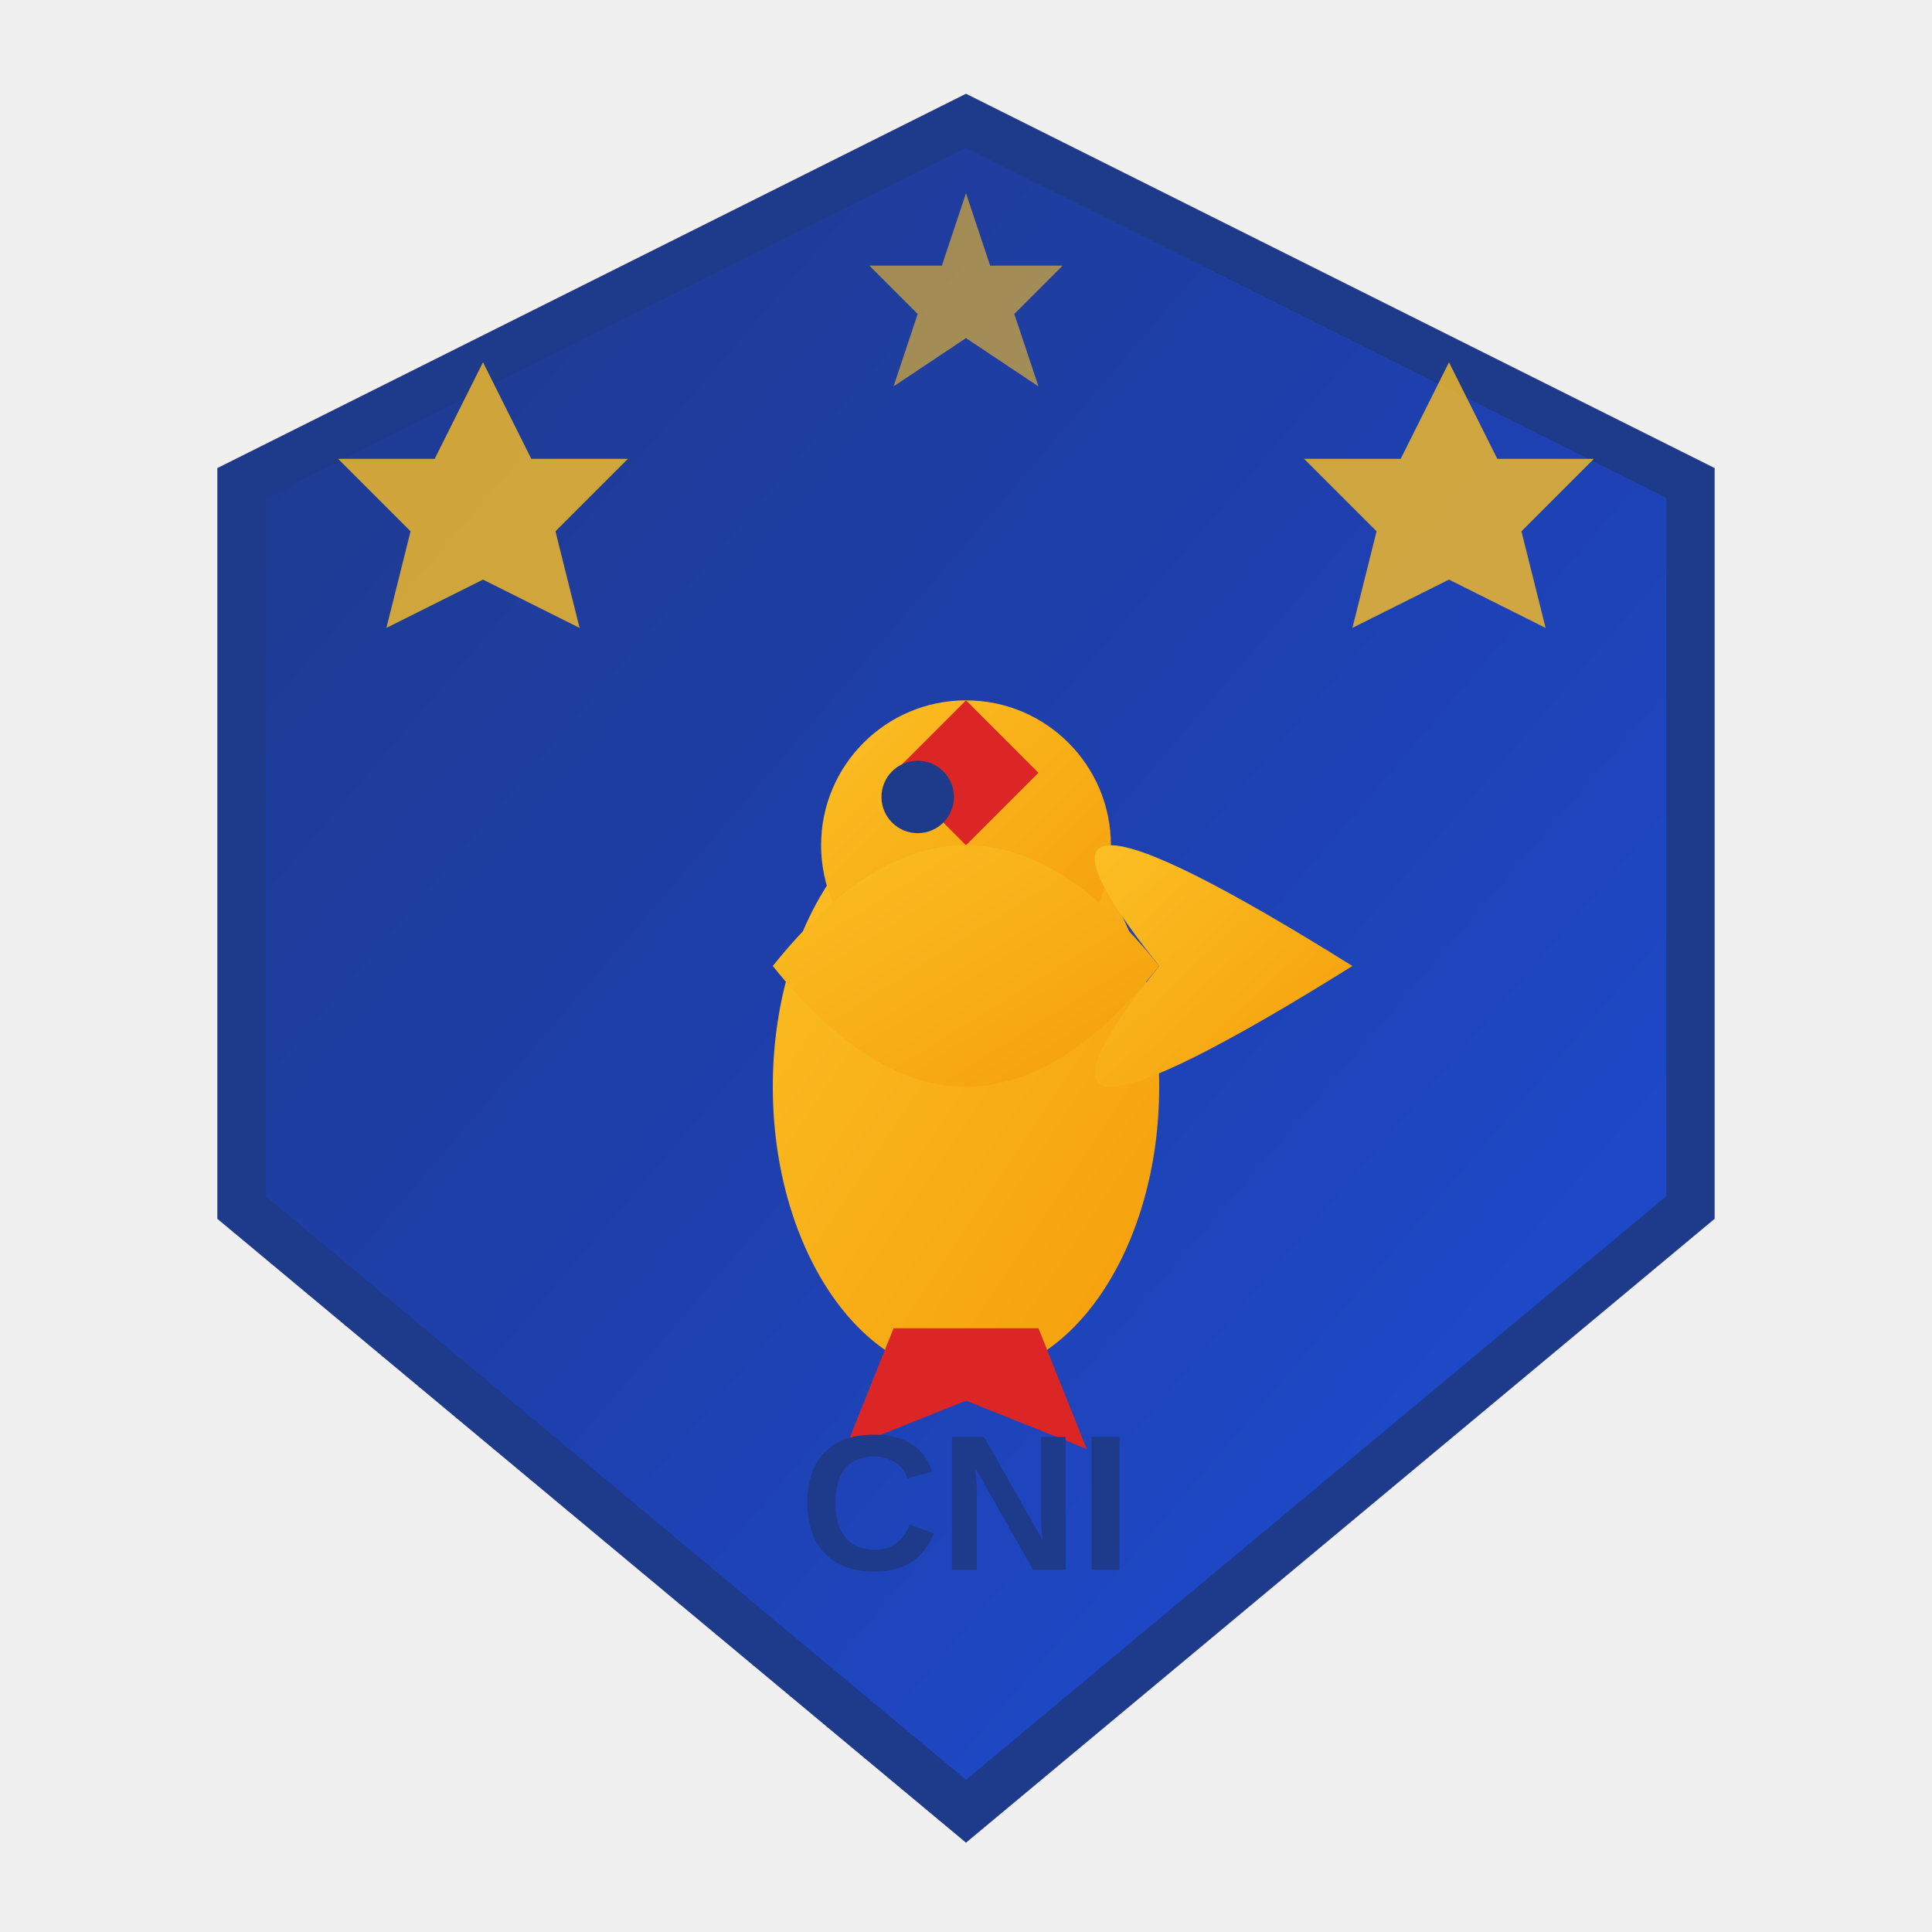
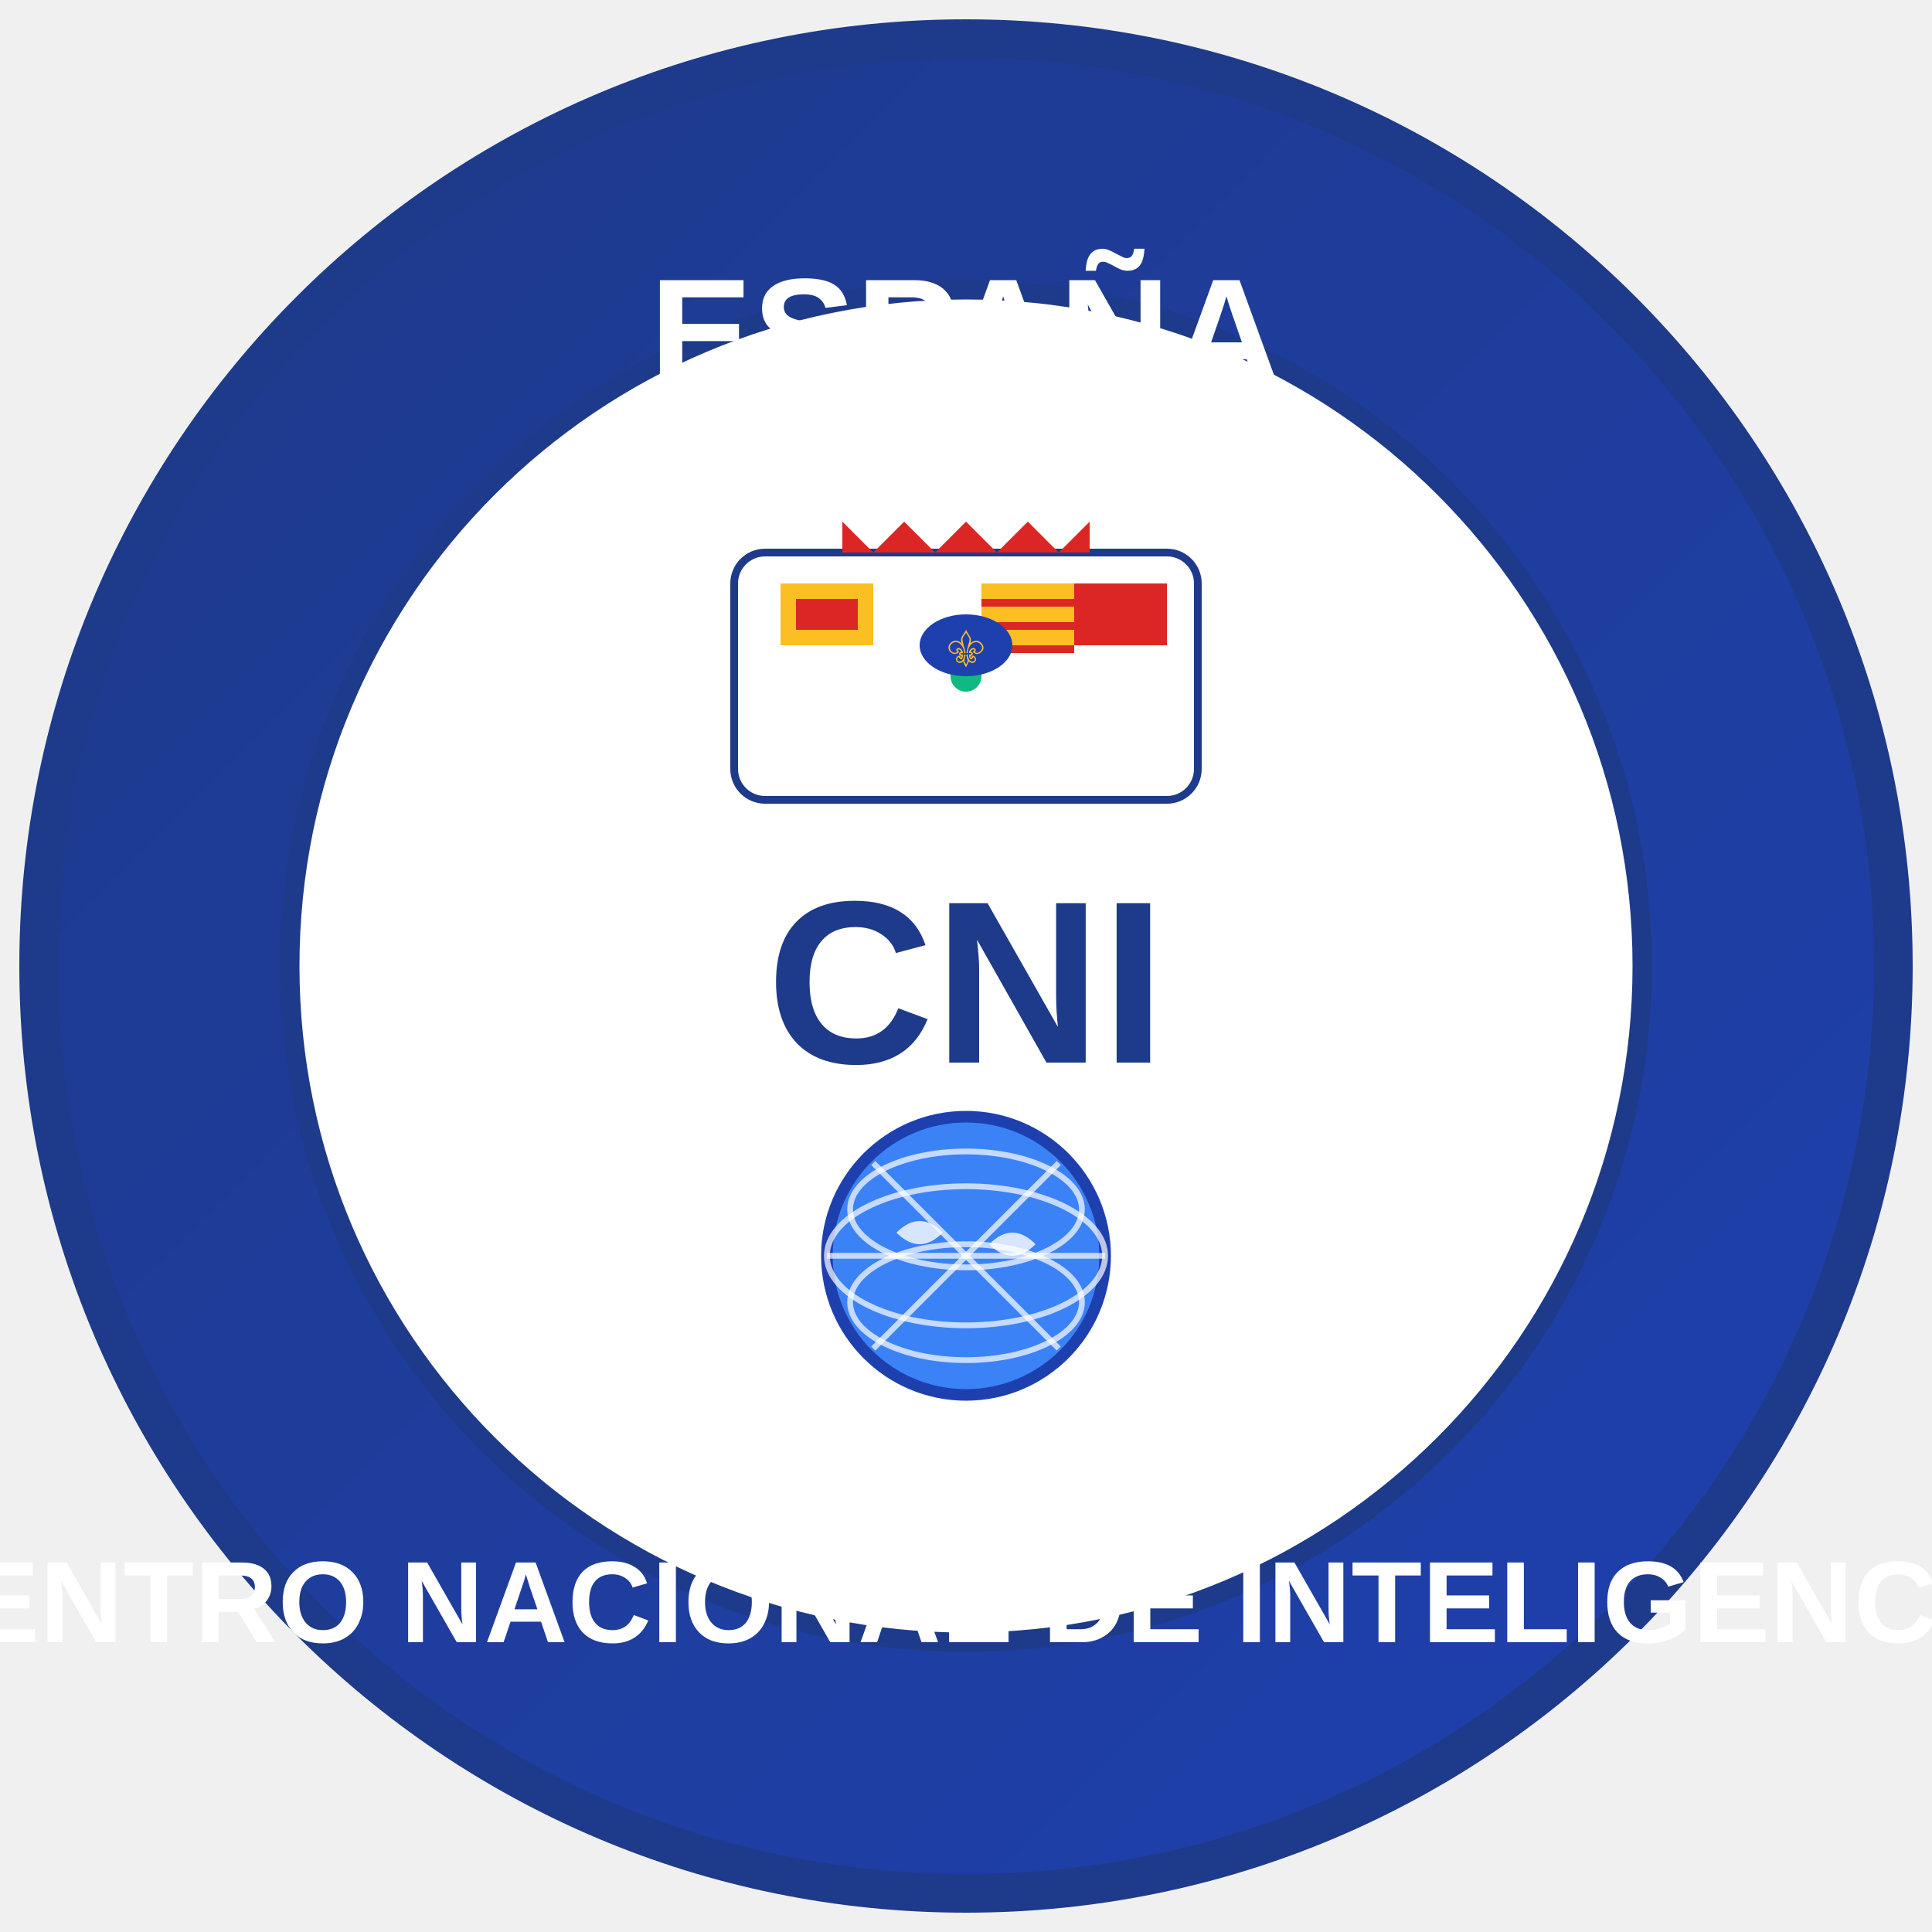
- <svg xmlns="http://www.w3.org/2000/svg" width="80" height="80" viewBox="0 0 80 80">
+ <svg xmlns="http://www.w3.org/2000/svg" width="100" height="100" viewBox="0 0 100 100">
  <defs>
-     <linearGradient id="shieldGradient" x1="0%" y1="0%" x2="100%" y2="100%">
+     <linearGradient id="blueGradient" x1="0%" y1="0%" x2="100%" y2="100%">
      <stop offset="0%" style="stop-color:#1e3a8a;stop-opacity:1" />
-       <stop offset="50%" style="stop-color:#1e40af;stop-opacity:1" />
-       <stop offset="100%" style="stop-color:#1d4ed8;stop-opacity:1" />
+       <stop offset="100%" style="stop-color:#1e40af;stop-opacity:1" />
    </linearGradient>
-     <linearGradient id="eagleGradient" x1="0%" y1="0%" x2="100%" y2="100%">
+     <linearGradient id="goldGradient" x1="0%" y1="0%" x2="100%" y2="100%">
      <stop offset="0%" style="stop-color:#fbbf24;stop-opacity:1" />
      <stop offset="100%" style="stop-color:#f59e0b;stop-opacity:1" />
    </linearGradient>
  </defs>
-   <path d="M40 5 L70 20 L70 50 L40 75 L10 50 L10 20 Z" fill="url(#shieldGradient)" stroke="#1e3a8a" stroke-width="2" />
-   <g transform="translate(25, 20)">
-     <ellipse cx="15" cy="25" rx="8" ry="12" fill="url(#eagleGradient)" />
-     <circle cx="15" cy="15" r="6" fill="url(#eagleGradient)" />
-     <path d="M15 9 L18 12 L15 15 L12 12 Z" fill="#dc2626" />
-     <circle cx="13" cy="13" r="1.5" fill="#1e3a8a" />
-     <path d="M7 20 Q15 10 23 20 Q15 30 7 20" fill="url(#eagleGradient)" />
-     <path d="M23 20 Q15 10 31 20 Q15 30 23 20" fill="url(#eagleGradient)" />
-     <path d="M12 35 L10 40 L15 38 L20 40 L18 35" fill="#dc2626" />
+   <circle cx="50" cy="50" r="48" fill="url(#blueGradient)" stroke="#1e3a8a" stroke-width="2" />
+   <circle cx="50" cy="50" r="35" fill="white" stroke="#1e3a8a" stroke-width="1" />
+   <text x="50" y="20" text-anchor="middle" font-family="Arial, sans-serif" font-size="8" font-weight="bold" fill="white">ESPAÑA</text>
+   <text x="50" y="85" text-anchor="middle" font-family="Arial, sans-serif" font-size="6" font-weight="bold" fill="white">CENTRO NACIONAL DE INTELIGENCIA</text>
+   <g transform="translate(50, 35) scale(0.8)">
+     <rect x="-15" y="-8" width="30" height="16" fill="white" stroke="#1e3a8a" stroke-width="0.5" rx="2" />
+     <rect x="-12" y="-6" width="6" height="4" fill="#fbbf24" />
+     <rect x="-11" y="-5" width="4" height="2" fill="#dc2626" />
+     <rect x="-10" y="-4" width="2" height="1" fill="#dc2626" />
+     <rect x="-5" y="-6" width="6" height="4" fill="white" />
+     <circle x="-2" y="-4" r="1" fill="#dc2626" />
+     <rect x="1" y="-6" width="6" height="4" fill="#fbbf24" />
+     <rect x="1" y="-5" width="6" height="0.5" fill="#dc2626" />
+     <rect x="1" y="-3.5" width="6" height="0.5" fill="#dc2626" />
+     <rect x="1" y="-2" width="6" height="0.5" fill="#dc2626" />
+     <rect x="7" y="-6" width="6" height="4" fill="#dc2626" />
+     <circle x="9" y="-4" r="0.5" fill="white" />
+     <circle x="11" y="-4" r="0.5" fill="white" />
+     <rect x="-6" y="0" width="12" height="3" fill="white" />
+     <circle x="0" y="1.5" r="1" fill="#10b981" />
+     <ellipse cx="0" cy="-2" rx="3" ry="2" fill="#1e40af" />
+     <text x="0" y="-1" text-anchor="middle" font-size="3" fill="#fbbf24">⚜</text>
+     <path d="M-8 -10 L-6 -8 L-4 -10 L-2 -8 L0 -10 L2 -8 L4 -10 L6 -8 L8 -10 L8 -8 L-8 -8 Z" fill="#dc2626" />
  </g>
-   <text x="40" y="65" text-anchor="middle" font-family="Arial, sans-serif" font-size="8" font-weight="bold" fill="#1e3a8a">CNI</text>
-   <g fill="#fbbf24">
-     <polygon points="20,15 22,19 26,19 23,22 24,26 20,24 16,26 17,22 14,19 18,19" opacity="0.8" />
-     <polygon points="60,15 62,19 66,19 63,22 64,26 60,24 56,26 57,22 54,19 58,19" opacity="0.8" />
-     <polygon points="40,8 41,11 44,11 42,13 43,16 40,14 37,16 38,13 36,11 39,11" opacity="0.6" />
+   <text x="50" y="55" text-anchor="middle" font-family="Arial, sans-serif" font-size="12" font-weight="bold" fill="#1e3a8a">CNI</text>
+   <g transform="translate(50, 65) scale(0.6)">
+     <circle cx="0" cy="0" r="12" fill="#3b82f6" stroke="#1e40af" stroke-width="1" />
+     <ellipse cx="0" cy="0" rx="12" ry="6" fill="none" stroke="white" stroke-width="0.5" opacity="0.7" />
+     <ellipse cx="0" cy="-4" rx="10" ry="5" fill="none" stroke="white" stroke-width="0.5" opacity="0.7" />
+     <ellipse cx="0" cy="4" rx="10" ry="5" fill="none" stroke="white" stroke-width="0.5" opacity="0.7" />
+     <line x1="-12" y1="0" x2="12" y2="0" stroke="white" stroke-width="0.5" opacity="0.7" />
+     <line x1="-8" y1="-8" x2="8" y2="8" stroke="white" stroke-width="0.5" opacity="0.7" />
+     <line x1="8" y1="-8" x2="-8" y2="8" stroke="white" stroke-width="0.5" opacity="0.7" />
+     <path d="M-6 -2 Q-4 -4 -2 -2 Q-4 0 -6 -2" fill="white" opacity="0.8" />
+     <path d="M2 -1 Q4 -3 6 -1 Q4 1 2 -1" fill="white" opacity="0.8" />
  </g>
</svg>
